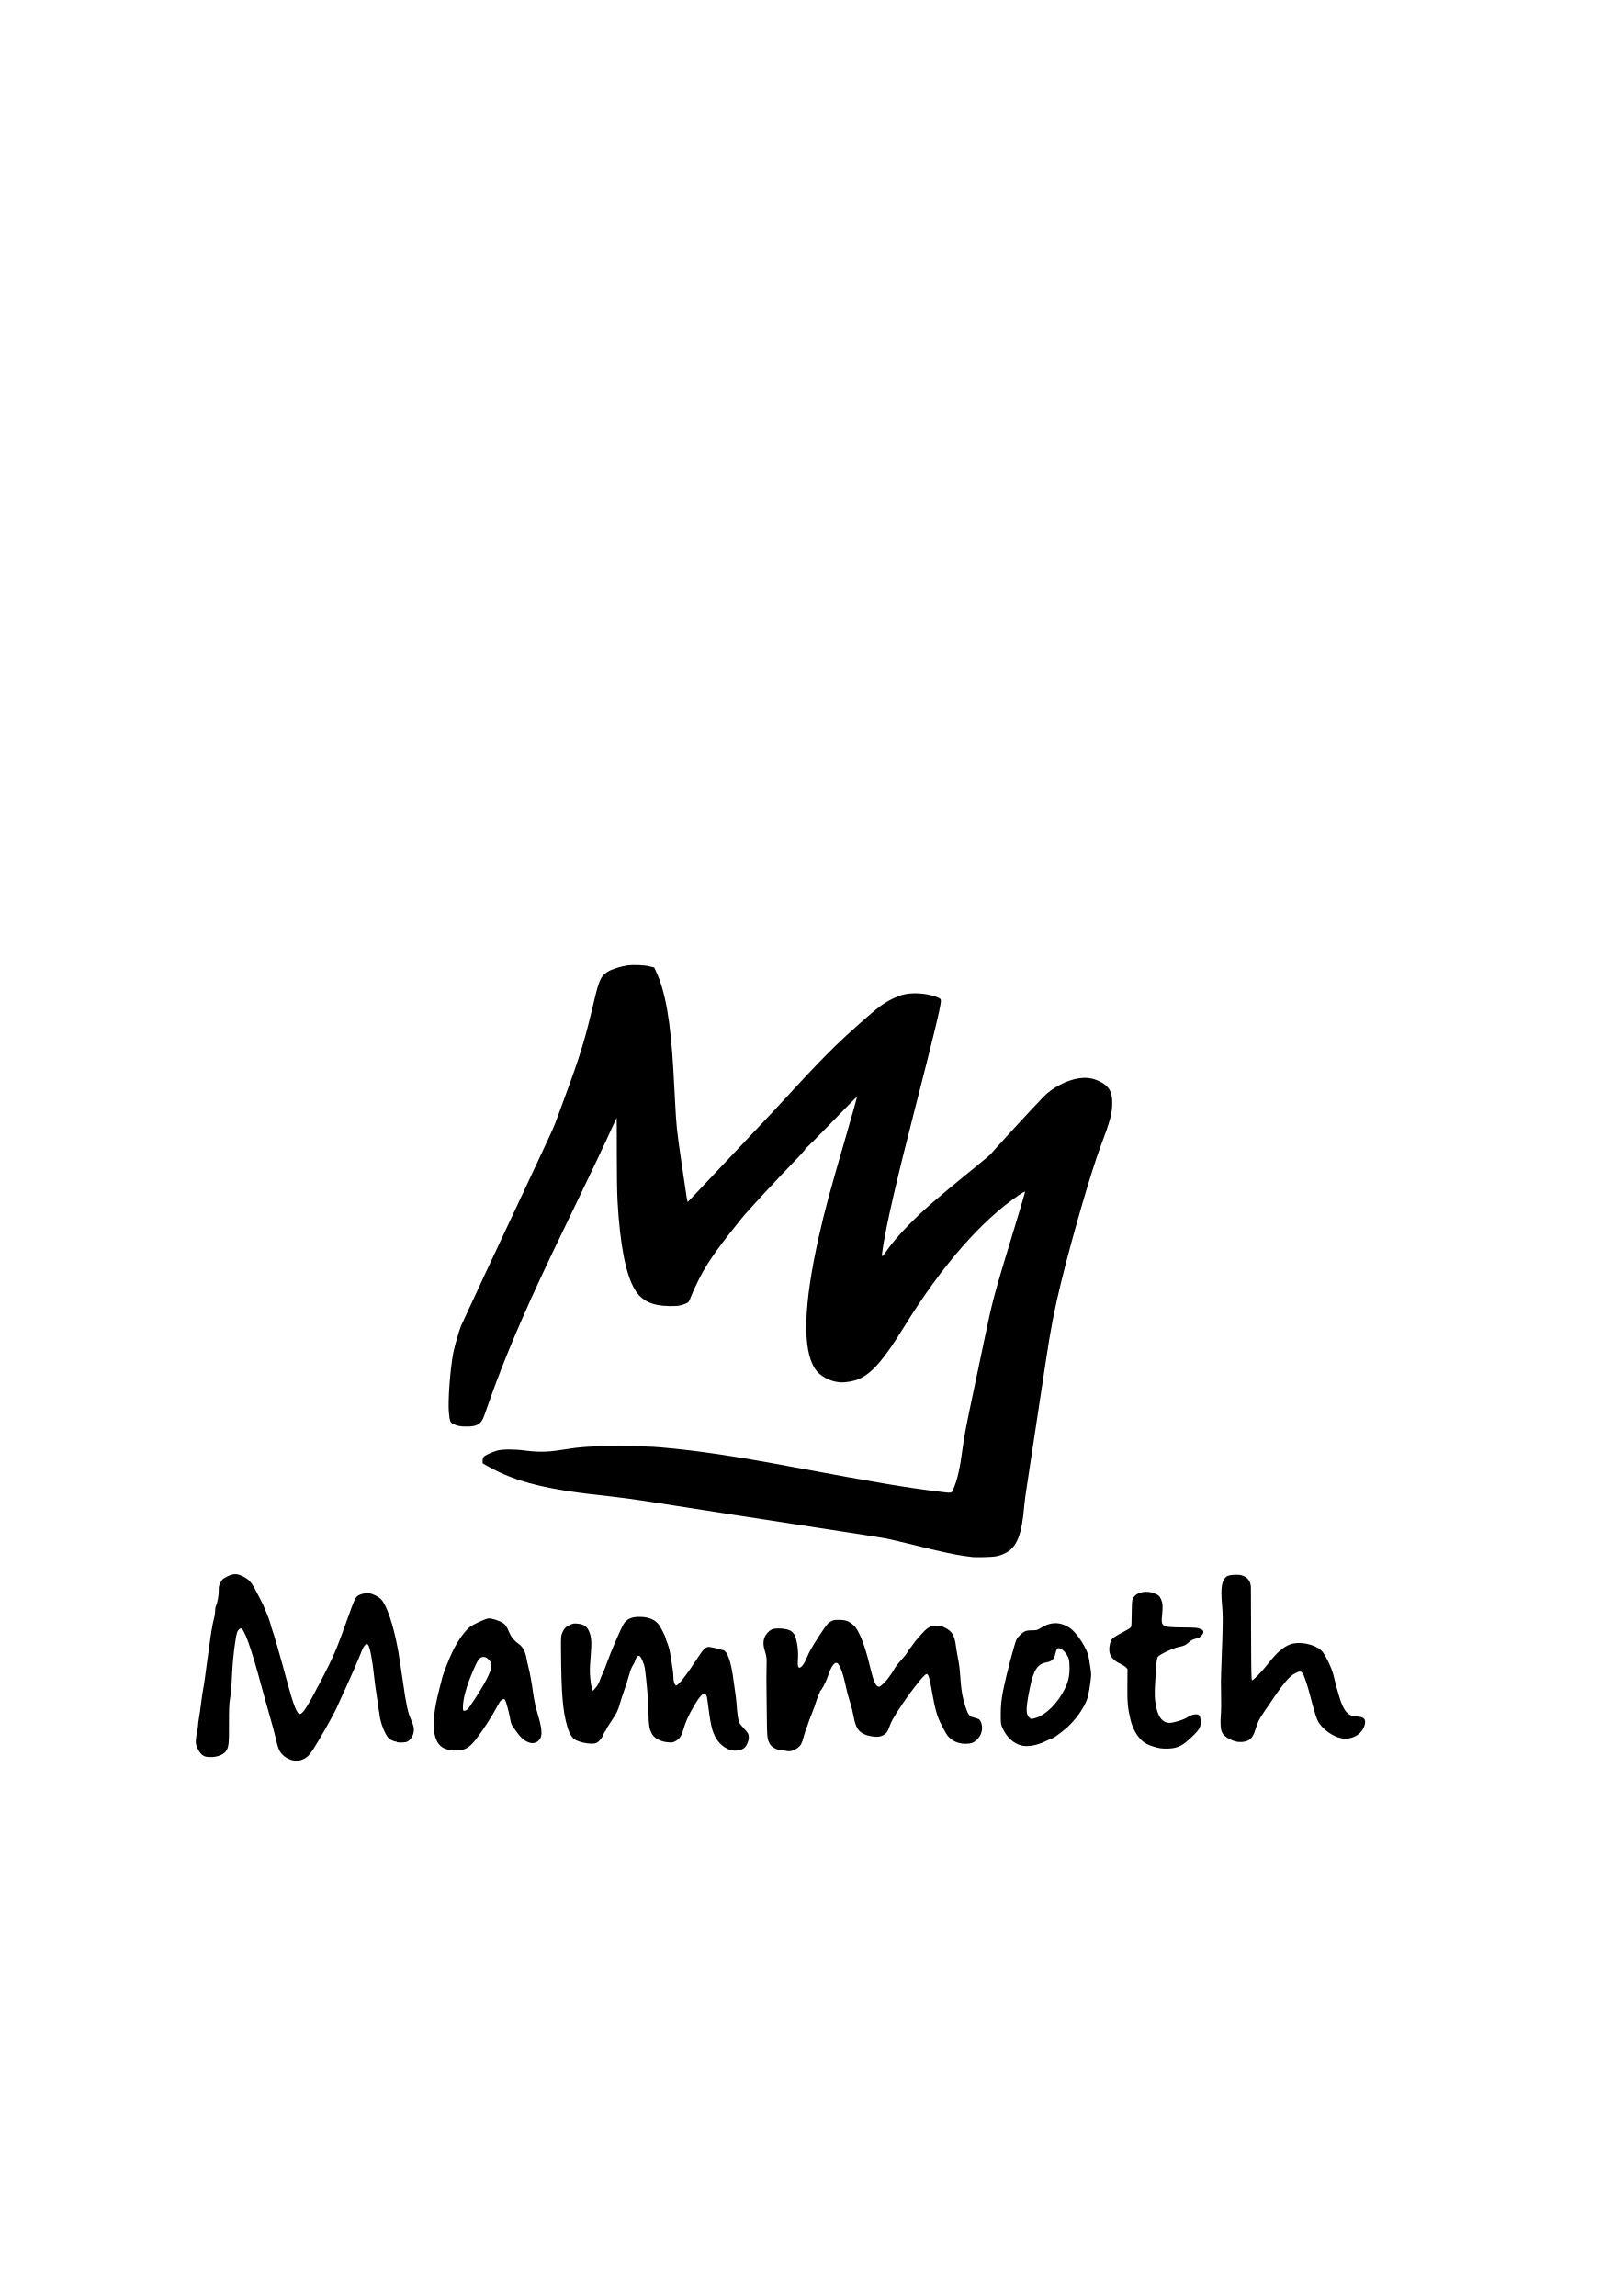
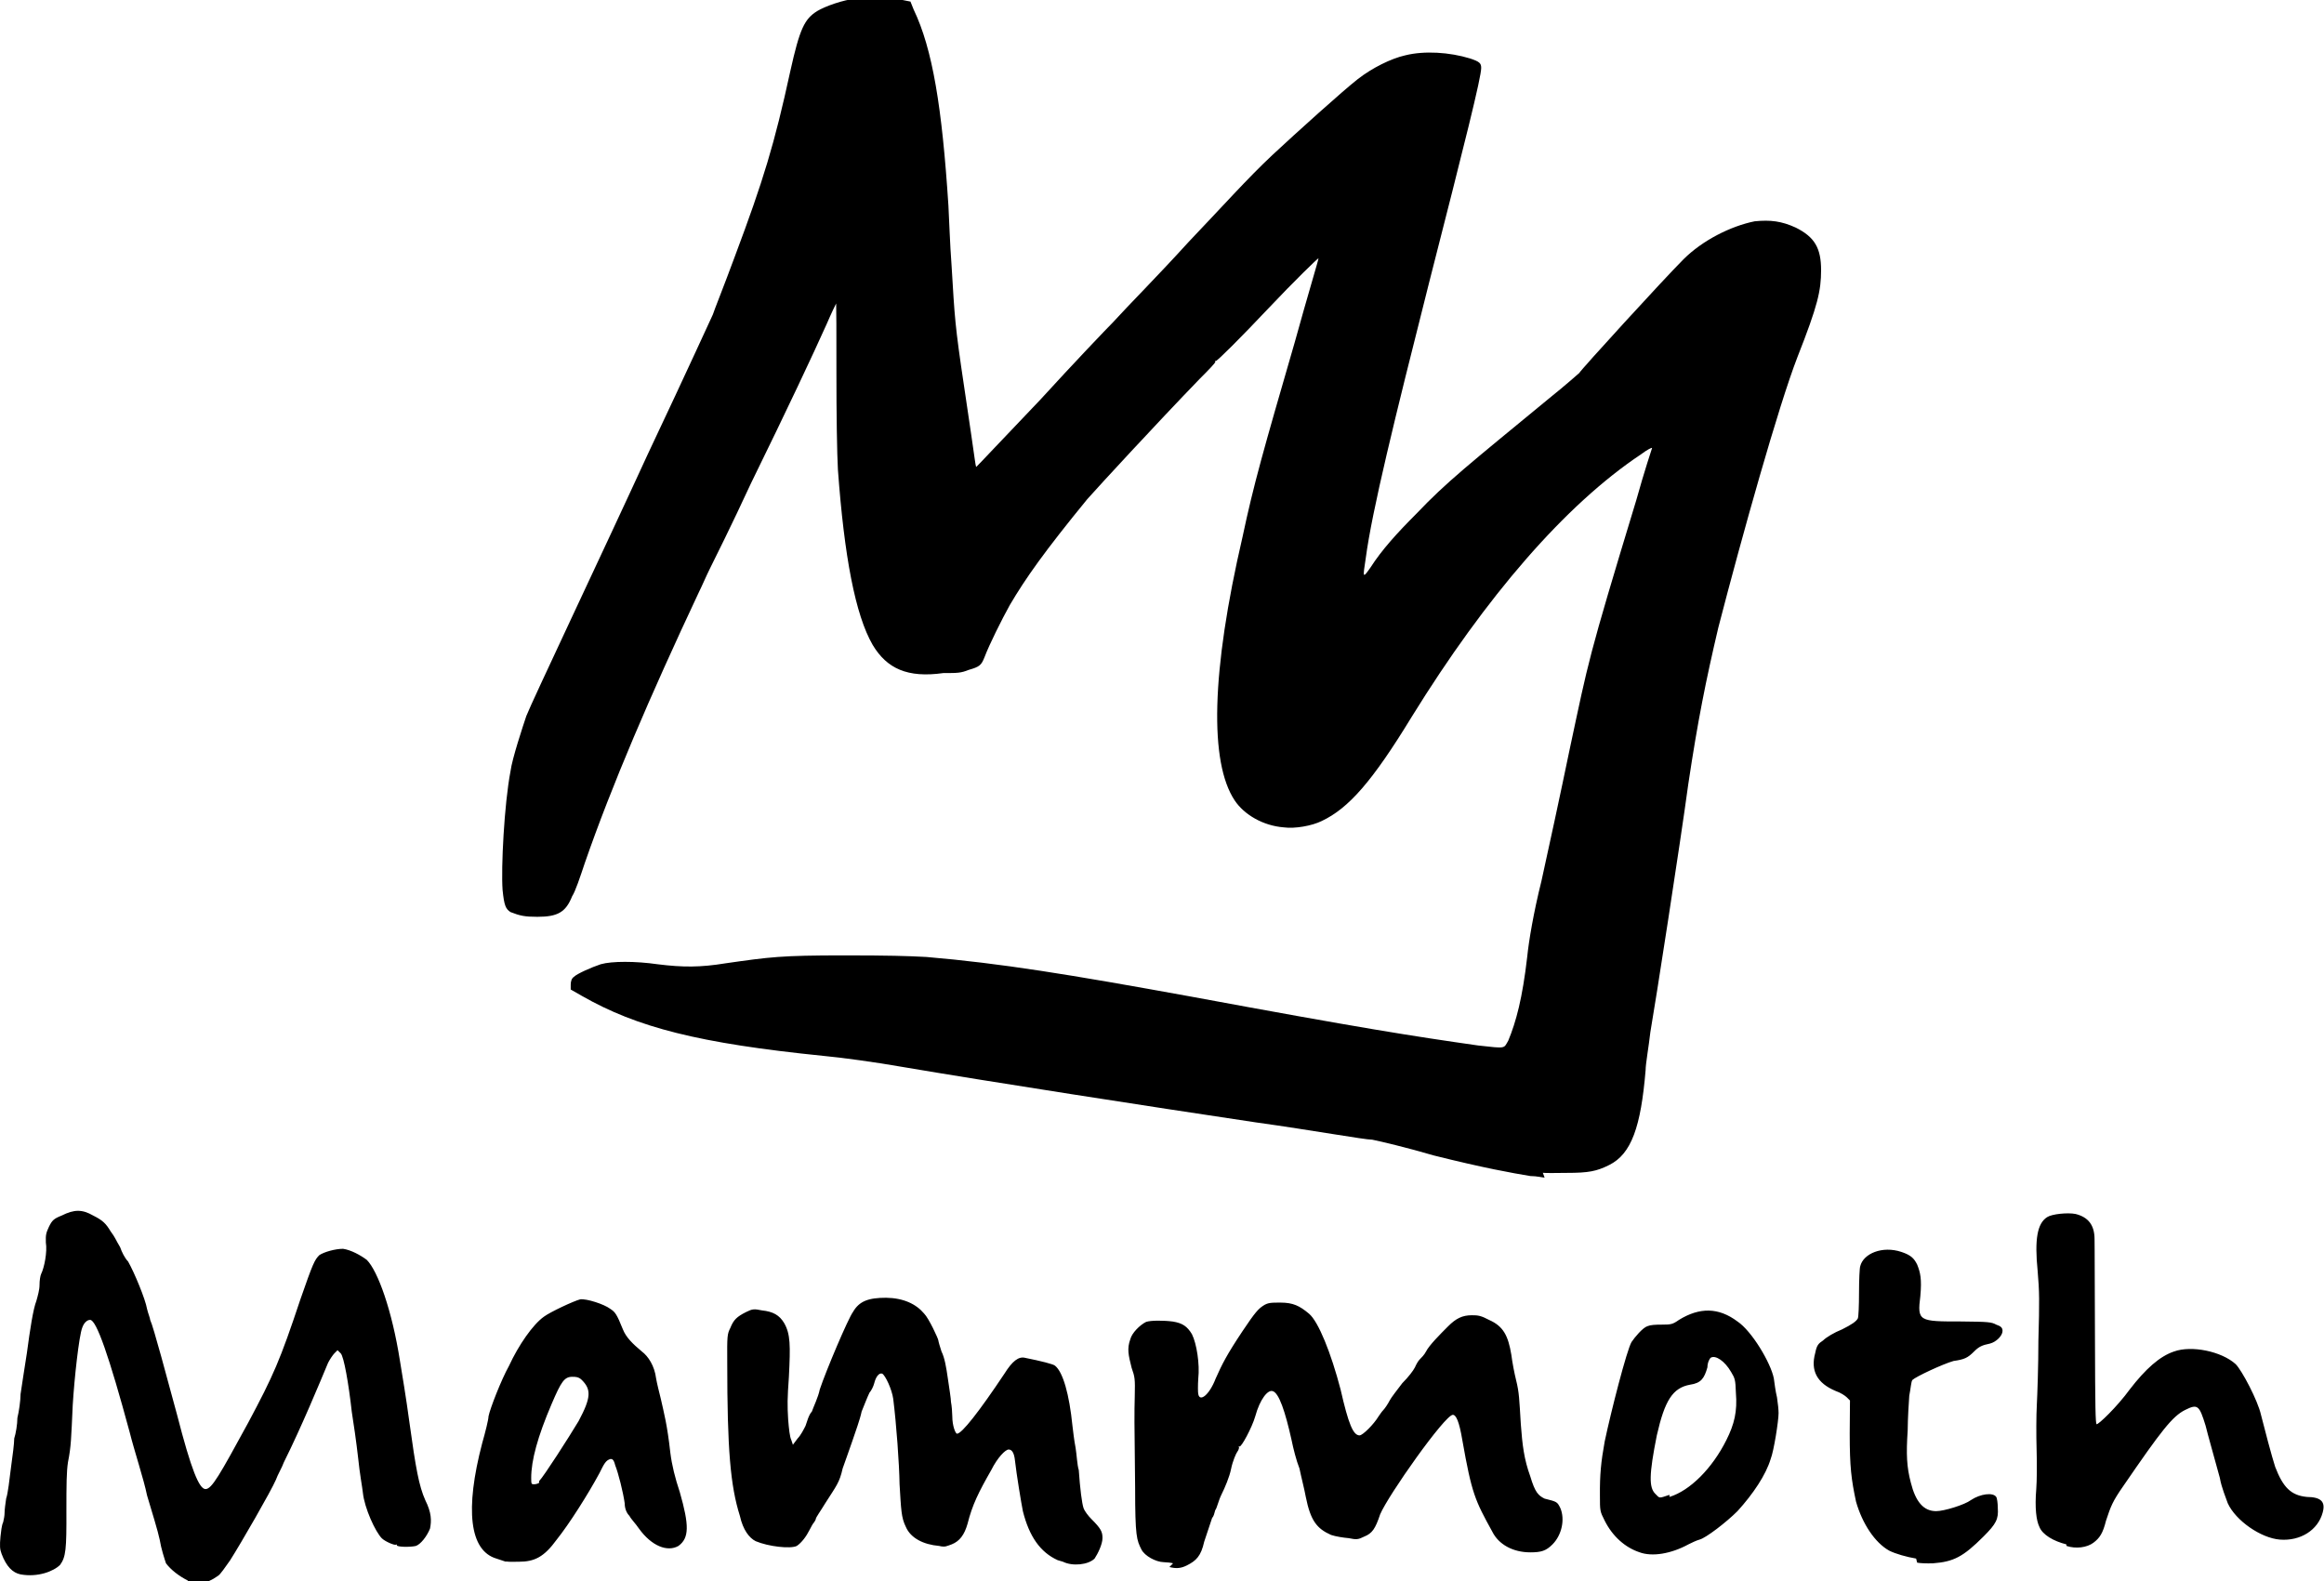
- <svg xmlns="http://www.w3.org/2000/svg" width="210mm" height="297mm" viewBox="0 0 210 297" version="1.1" id="svg5" xml:space="preserve">
+ <svg xmlns="http://www.w3.org/2000/svg" width="1.47mm" height="1mm" viewBox="0 0 1.47 1" version="1.1" id="svg5" xml:space="preserve">
  <defs id="defs2" />
  <g id="layer1">
-     <path style="fill:#000000;stroke-width:0.082" d="m 37.535,227.61 c -0.619,-0.243 -1.119,-0.652 -1.377,-1.126 -0.137,-0.252 -0.322,-0.842 -0.459,-1.469 -0.126,-0.576 -0.472,-1.877 -0.768,-2.892 -0.296,-1.015 -0.818,-2.887 -1.161,-4.162 -1.307,-4.864 -2.186,-7.316 -2.622,-7.316 -0.157,0 -0.37,0.219 -0.472,0.484 -0.206,0.537 -0.561,3.318 -0.64,5.009 -0.101,2.17 -0.143,2.689 -0.304,3.73 -0.095,0.613 -0.124,1.413 -0.116,3.168 0.012,2.518 -0.034,2.945 -0.373,3.459 -0.384,0.584 -1.484,0.912 -2.532,0.755 -0.534,-0.08 -0.977,-0.554 -1.272,-1.361 -0.124,-0.339 -0.137,-0.516 -0.08,-1.082 0.037,-0.372 0.108,-0.805 0.157,-0.963 0.049,-0.158 0.09,-0.434 0.092,-0.615 0.002,-0.181 0.055,-0.605 0.119,-0.943 0.063,-0.338 0.192,-1.235 0.286,-1.992 0.094,-0.758 0.221,-1.625 0.283,-1.927 0.062,-0.302 0.156,-0.9 0.208,-1.328 0.052,-0.428 0.147,-1.129 0.21,-1.558 0.11,-0.742 0.198,-1.386 0.367,-2.664 0.208,-1.577 0.438,-2.922 0.58,-3.39 0.087,-0.287 0.158,-0.736 0.158,-0.998 0,-0.262 0.052,-0.581 0.116,-0.709 0.191,-0.381 0.377,-1.424 0.358,-2.008 -0.015,-0.466 0.017,-0.613 0.225,-1.01 0.222,-0.423 0.296,-0.49 0.854,-0.766 0.829,-0.409 1.291,-0.409 2.095,0.003 0.571,0.293 0.853,0.539 1.152,1.007 0.273,0.427 0.349,0.562 0.6,1.066 0.135,0.271 0.357,0.695 0.495,0.943 0.372,0.672 1.122,2.508 1.273,3.115 0.073,0.293 0.168,0.617 0.211,0.719 0.155,0.367 1.168,3.875 1.768,6.127 0.959,3.597 1.414,4.796 1.821,4.796 0.38,0 0.976,-0.94 2.728,-4.304 1.612,-3.096 2.007,-4.02 3.438,-8.034 0.833,-2.338 0.953,-2.615 1.254,-2.895 0.275,-0.256 1.057,-0.454 1.522,-0.384 0.502,0.075 1.172,0.407 1.537,0.762 0.731,0.71 1.614,3.327 2.206,6.535 0.116,0.631 0.394,2.439 0.618,4.017 0.428,3.025 0.661,4.129 1.055,4.998 0.384,0.847 0.463,1.323 0.306,1.86 -0.155,0.533 -0.573,1.006 -0.957,1.083 -0.449,0.09 -1.227,0.063 -1.227,-0.043 0,-0.053 -0.023,-0.073 -0.05,-0.045 -0.075,0.074 -0.699,-0.186 -0.921,-0.384 -0.439,-0.391 -1.082,-1.983 -1.196,-2.959 -0.032,-0.271 -0.182,-1.285 -0.334,-2.255 -0.152,-0.969 -0.335,-2.334 -0.407,-3.033 -0.19,-1.853 -0.523,-3.585 -0.738,-3.835 l -0.174,-0.202 -0.218,0.194 c -0.12,0.107 -0.289,0.379 -0.376,0.604 -0.472,1.225 -1.789,4.231 -2.832,6.464 -0.151,0.322 -0.391,0.854 -0.534,1.181 -0.309,0.705 -2.221,4.08 -2.949,5.203 -0.281,0.434 -0.638,0.886 -0.793,1.004 -0.712,0.543 -1.448,0.665 -2.21,0.366 z m 64.07,-1.142 c -0.113,-0.036 -0.371,-0.07 -0.574,-0.075 -0.544,-0.014 -1.222,-0.382 -1.453,-0.788 -0.359,-0.631 -0.375,-0.782 -0.412,-4.056 -0.053,-4.656 -0.053,-4.696 -0.024,-5.985 0.025,-1.097 0.011,-1.243 -0.189,-1.89 -0.25,-0.807 -0.272,-1.282 -0.084,-1.831 0.147,-0.431 0.588,-0.914 0.992,-1.086 0.319,-0.135 1.167,-0.146 1.761,-0.021 0.646,0.135 0.957,0.36 1.183,0.853 0.283,0.618 0.466,1.952 0.401,2.915 -0.029,0.431 -0.029,0.883 0.002,1.004 0.133,0.53 0.67,0.044 1.103,-0.999 0.379,-0.912 0.728,-1.524 1.765,-3.098 0.797,-1.209 0.983,-1.439 1.324,-1.64 0.358,-0.21 0.469,-0.233 1.134,-0.231 0.85,0.003 1.253,0.155 1.885,0.711 0.636,0.56 1.436,2.543 2.011,4.985 0.528,2.246 0.832,2.951 1.268,2.951 0.189,0 0.956,-0.746 1.252,-1.218 0.075,-0.119 0.223,-0.323 0.328,-0.454 0.106,-0.13 0.284,-0.418 0.396,-0.639 0.112,-0.221 0.501,-0.722 0.864,-1.113 0.363,-0.391 0.734,-0.859 0.825,-1.041 0.091,-0.182 0.25,-0.423 0.353,-0.536 0.103,-0.113 0.286,-0.353 0.406,-0.533 0.249,-0.375 0.898,-1.132 1.439,-1.679 0.499,-0.505 0.89,-0.678 1.552,-0.687 0.449,-0.006 0.629,0.037 1.085,0.258 0.917,0.445 1.249,0.982 1.423,2.299 0.064,0.481 0.187,1.226 0.274,1.654 0.177,0.872 0.224,1.27 0.341,2.884 0.1,1.383 0.256,2.23 0.62,3.358 0.331,1.026 0.496,1.264 0.96,1.391 0.853,0.233 0.862,0.238 1.036,0.597 0.357,0.737 0.124,1.763 -0.529,2.337 -0.446,0.392 -0.767,0.502 -1.468,0.502 -1.095,0 -2.027,-0.508 -2.509,-1.367 -1.17,-2.086 -1.296,-2.479 -1.922,-5.997 -0.22,-1.236 -0.369,-1.654 -0.59,-1.654 -0.477,0 -4.267,5.266 -4.69,6.518 -0.319,0.944 -0.514,1.221 -1.008,1.434 -0.365,0.157 -0.527,0.179 -1.049,0.142 -0.339,-0.024 -0.832,-0.125 -1.095,-0.224 -0.964,-0.364 -1.337,-0.935 -1.606,-2.459 -0.091,-0.519 -0.297,-1.329 -0.456,-1.802 -0.16,-0.473 -0.383,-1.303 -0.497,-1.845 -0.391,-1.866 -0.847,-3.092 -1.19,-3.2 -0.346,-0.11 -0.776,0.509 -1.141,1.641 -0.235,0.728 -0.903,2.018 -1.011,1.952 -0.045,-0.028 -0.059,-0.015 -0.032,0.029 0.027,0.044 -0.018,0.19 -0.1,0.325 -0.082,0.135 -0.271,0.63 -0.42,1.101 -0.149,0.471 -0.407,1.188 -0.574,1.594 -0.166,0.406 -0.347,0.885 -0.401,1.066 -0.054,0.18 -0.132,0.402 -0.173,0.492 -0.142,0.315 -0.337,0.906 -0.5,1.517 -0.239,0.898 -0.463,1.187 -1.177,1.526 -0.418,0.198 -0.74,0.231 -1.107,0.114 z m -43.369,-0.046 c -0.068,-0.024 -0.325,-0.106 -0.572,-0.183 -1.714,-0.534 -2.027,-3.146 -0.899,-7.518 0.186,-0.721 0.391,-1.525 0.456,-1.787 0.128,-0.517 0.866,-2.379 1.306,-3.297 0.647,-1.35 1.576,-2.663 2.252,-3.184 0.452,-0.348 1.95,-1.04 2.375,-1.097 0.392,-0.053 1.5,0.303 1.943,0.624 0.316,0.229 0.396,0.357 0.828,1.321 0.244,0.545 0.599,0.95 1.242,1.417 0.442,0.321 0.774,0.944 0.906,1.699 0.051,0.293 0.181,0.883 0.288,1.312 0.219,0.875 0.364,1.689 0.622,3.484 0.118,0.822 0.311,1.679 0.582,2.582 0.649,2.165 0.627,3.025 -0.088,3.503 -0.69,0.461 -1.738,0.011 -2.52,-1.081 -0.195,-0.273 -0.467,-0.648 -0.605,-0.835 -0.158,-0.214 -0.277,-0.502 -0.322,-0.779 -0.117,-0.714 -0.423,-1.964 -0.596,-2.43 -0.141,-0.379 -0.183,-0.427 -0.338,-0.38 -0.285,0.087 -0.432,0.257 -0.759,0.882 -0.675,1.289 -1.954,3.274 -2.784,4.32 -0.873,1.1 -1.404,1.408 -2.496,1.446 -0.383,0.013 -0.752,0.005 -0.82,-0.019 z m 2.181,-5.264 c 0.317,-0.26 1.958,-2.833 2.524,-3.955 0.777,-1.543 0.808,-2.054 0.16,-2.623 -0.199,-0.175 -0.364,-0.246 -0.572,-0.246 -0.471,0 -0.745,0.357 -1.323,1.722 -0.903,2.134 -1.331,3.681 -1.331,4.807 0,0.402 0.016,0.44 0.184,0.438 0.101,-9.8e-4 0.262,-0.066 0.357,-0.143 z m 33.768,5.116 c -1.177,-0.552 -1.875,-1.548 -2.219,-3.168 -0.112,-0.525 -0.385,-2.379 -0.487,-3.3 -0.052,-0.469 -0.195,-0.717 -0.412,-0.717 -0.233,0 -0.669,0.499 -1.158,1.324 -0.874,1.476 -1.215,2.228 -1.584,3.494 -0.197,0.676 -0.506,1.086 -1.016,1.346 -0.273,0.139 -0.429,0.162 -0.869,0.125 -1.065,-0.089 -1.88,-0.545 -2.197,-1.227 -0.281,-0.606 -0.353,-1.127 -0.376,-2.725 -0.019,-1.384 -0.228,-3.913 -0.461,-5.591 -0.084,-0.603 -0.503,-1.56 -0.721,-1.643 -0.17,-0.065 -0.422,0.218 -0.521,0.583 -0.049,0.183 -0.194,0.482 -0.322,0.663 -0.139,0.198 -0.33,0.69 -0.479,1.233 -0.136,0.496 -0.417,1.382 -0.625,1.968 -0.208,0.586 -0.471,1.394 -0.584,1.795 -0.252,0.893 -0.382,1.154 -1.15,2.295 -0.332,0.494 -0.604,0.942 -0.604,0.996 0,0.054 -0.053,0.143 -0.119,0.197 -0.065,0.054 -0.182,0.271 -0.259,0.481 -0.154,0.42 -0.524,0.865 -0.868,1.046 -0.44,0.231 -1.877,0.04 -2.682,-0.356 -0.45,-0.221 -0.795,-0.752 -1.069,-1.645 -0.616,-2.003 -0.811,-4.312 -0.847,-10.017 -0.011,-1.754 -0.003,-1.865 0.174,-2.254 0.249,-0.549 0.462,-0.764 0.994,-1.002 0.387,-0.173 0.521,-0.193 0.984,-0.147 0.759,0.076 1.133,0.304 1.415,0.861 0.374,0.74 0.43,1.472 0.266,3.455 -0.116,1.405 -0.125,1.869 -0.048,2.729 0.051,0.57 0.15,1.173 0.221,1.34 l 0.129,0.305 0.358,-0.41 c 0.222,-0.255 0.411,-0.58 0.498,-0.861 0.077,-0.248 0.248,-0.669 0.381,-0.935 0.133,-0.266 0.383,-0.893 0.556,-1.394 0.435,-1.258 1.876,-4.603 2.175,-5.049 0.457,-0.68 1.046,-0.936 2.116,-0.92 1.129,0.017 1.955,0.363 2.442,1.022 0.265,0.359 0.89,1.609 0.89,1.78 0,0.053 0.11,0.371 0.244,0.706 0.162,0.405 0.299,0.987 0.407,1.735 0.09,0.62 0.202,1.325 0.248,1.568 0.047,0.243 0.085,0.678 0.085,0.966 0,0.572 0.169,1.093 0.355,1.093 0.314,0 1.39,-1.397 3.041,-3.95 0.526,-0.813 0.89,-1.099 1.303,-1.023 1.054,0.192 1.82,0.394 1.953,0.515 0.476,0.431 0.888,1.838 1.136,3.884 0.041,0.338 0.131,0.972 0.201,1.408 0.07,0.436 0.146,1.082 0.17,1.435 0.085,1.254 0.208,2.172 0.332,2.47 0.069,0.166 0.322,0.506 0.561,0.754 0.613,0.635 0.705,0.798 0.705,1.251 0,0.426 -0.267,1.054 -0.56,1.319 -0.454,0.41 -1.442,0.498 -2.105,0.188 z m 55.858,-0.131 c -0.603,-0.11 -1.298,-0.329 -1.714,-0.539 -0.963,-0.488 -1.775,-1.702 -2.126,-3.179 -0.347,-1.463 -0.415,-2.212 -0.397,-4.421 l 0.017,-2.111 -0.197,-0.21 c -0.108,-0.115 -0.438,-0.323 -0.732,-0.461 -1.197,-0.562 -1.618,-1.345 -1.352,-2.515 0.115,-0.507 0.172,-0.608 0.476,-0.857 0.19,-0.155 0.763,-0.497 1.273,-0.759 0.655,-0.336 0.95,-0.533 1.003,-0.671 0.041,-0.107 0.074,-0.866 0.074,-1.686 0,-0.82 0.036,-1.617 0.08,-1.77 0.251,-0.874 1.488,-1.304 2.649,-0.921 0.64,0.211 0.87,0.383 1.046,0.781 0.237,0.535 0.269,0.94 0.161,2.013 -0.162,1.61 -0.097,1.651 2.659,1.68 1.722,0.018 1.926,0.035 2.28,0.193 0.338,0.15 0.389,0.205 0.389,0.415 0,0.282 -0.437,0.718 -0.801,0.798 -0.514,0.114 -0.733,0.218 -1.039,0.494 -0.435,0.391 -0.633,0.484 -1.367,0.634 -0.76,0.156 -2.49,0.98 -2.686,1.279 -0.086,0.132 -0.151,0.485 -0.186,1.025 -0.03,0.453 -0.097,1.451 -0.149,2.218 -0.106,1.575 -0.066,2.395 0.169,3.4 0.294,1.262 0.853,1.888 1.685,1.888 0.514,0 1.819,-0.396 2.243,-0.68 0.658,-0.442 1.398,-0.554 1.649,-0.251 0.052,0.062 0.112,0.364 0.134,0.67 0.052,0.721 -0.121,1.072 -0.912,1.855 -1.353,1.339 -1.996,1.681 -3.249,1.731 -0.383,0.015 -0.869,-0.004 -1.08,-0.042 z m -18.007,-0.372 c -0.964,-0.271 -1.791,-1.023 -2.303,-2.091 -0.289,-0.604 -0.295,-0.634 -0.303,-1.681 -0.011,-1.318 0.067,-2.117 0.338,-3.463 0.397,-1.969 1.458,-5.991 1.71,-6.478 0.17,-0.329 0.737,-0.879 1.069,-1.036 0.182,-0.086 0.5,-0.132 0.922,-0.132 0.608,-4e-5 0.673,-0.018 1.176,-0.33 1.332,-0.825 2.607,-0.786 3.834,0.117 0.901,0.663 2.179,2.7 2.328,3.71 0.045,0.309 0.135,0.856 0.199,1.217 0.064,0.361 0.116,0.822 0.116,1.025 -9e-4,0.534 -0.307,2.513 -0.463,2.992 -0.348,1.068 -1.137,2.29 -2.194,3.394 -0.691,0.721 -2.044,1.756 -2.482,1.897 -0.172,0.056 -0.497,0.194 -0.722,0.307 -1.145,0.574 -2.387,0.787 -3.223,0.551 z m 1.964,-3.565 c 1.299,-0.404 2.781,-1.883 3.678,-3.673 0.513,-1.024 0.685,-1.836 0.641,-3.038 -0.028,-0.779 -0.058,-0.922 -0.271,-1.31 -0.39,-0.711 -1.025,-1.157 -1.31,-0.92 -0.064,0.053 -0.171,0.337 -0.238,0.631 -0.168,0.738 -0.445,1.009 -1.163,1.139 -1.152,0.209 -1.665,0.992 -2.129,3.252 -0.534,2.6 -0.56,3.41 -0.121,3.849 0.276,0.276 0.255,0.275 0.912,0.07 z m 25.812,3.057 c -0.788,-0.202 -1.502,-0.664 -1.74,-1.127 -0.213,-0.414 -0.268,-1.226 -0.167,-2.465 0.04,-0.496 0.05,-1.64 0.022,-2.541 -0.029,-0.902 -0.022,-2.211 0.014,-2.91 0.036,-0.699 0.104,-2.617 0.151,-4.263 0.073,-2.584 0.067,-3.197 -0.049,-4.489 -0.186,-2.078 -0.026,-3.052 0.581,-3.529 0.268,-0.211 1.31,-0.312 1.879,-0.183 0.81,0.183 1.276,0.768 1.278,1.606 8.2e-4,0.268 0.004,0.598 0.006,0.733 0.003,0.135 0.012,2.715 0.021,5.732 0.013,4.475 0.035,5.493 0.124,5.522 0.148,0.049 1.294,-1.141 2.145,-2.227 1.075,-1.373 1.958,-2.128 2.844,-2.432 1.159,-0.399 3.065,-0.017 3.964,0.795 0.455,0.411 1.396,2.344 1.599,3.287 0.173,0.801 0.731,2.793 0.943,3.364 0.511,1.379 1.061,1.898 2.024,1.909 0.929,0.011 1.246,0.324 1.059,1.046 -0.3,1.156 -1.439,1.899 -2.752,1.797 -1.221,-0.096 -2.843,-1.24 -3.367,-2.377 -0.13,-0.281 -0.373,-1.028 -0.54,-1.659 -0.611,-2.308 -0.681,-2.557 -0.963,-3.386 -0.46,-1.354 -0.559,-1.429 -1.359,-1.03 -0.837,0.417 -1.592,1.351 -4.001,4.949 -0.715,1.068 -0.852,1.339 -1.12,2.214 -0.253,0.828 -0.429,1.133 -0.826,1.436 -0.374,0.285 -1.156,0.387 -1.77,0.23 z m -34.022,-23.848 c -0.113,-0.019 -0.537,-0.075 -0.943,-0.124 -1.183,-0.144 -2.98,-0.53 -6.271,-1.346 -1.691,-0.42 -3.481,-0.841 -3.977,-0.937 -0.496,-0.096 -3.927,-0.636 -7.624,-1.2 -6.915,-1.056 -17.457,-2.688 -22.955,-3.553 -1.713,-0.27 -4.038,-0.586 -5.165,-0.702 -8.087,-0.836 -12.135,-1.833 -15.761,-3.883 l -0.676,-0.382 -2.46e-4,-0.348 c -1.64e-4,-0.233 0.051,-0.4 0.156,-0.504 0.22,-0.22 1.1,-0.624 1.73,-0.795 0.705,-0.191 2.232,-0.19 3.689,0.002 1.596,0.21 2.806,0.193 4.427,-0.063 2.877,-0.454 3.606,-0.501 7.665,-0.499 2.879,10e-4 4.149,0.035 5.37,0.143 4.876,0.43 9.262,1.083 17.175,2.556 11.122,2.07 14.385,2.62 18.728,3.155 1.839,0.227 1.692,0.249 1.931,-0.292 0.531,-1.2 0.896,-2.814 1.224,-5.403 0.133,-1.046 0.462,-2.842 0.91,-4.96 0.386,-1.826 1.197,-5.691 1.803,-8.589 1.209,-5.786 1.169,-5.637 4.355,-16.12 0.561,-1.844 1.008,-3.386 0.994,-3.427 -0.014,-0.041 -0.356,0.149 -0.761,0.423 -4.899,3.311 -10.045,9.211 -14.877,17.056 -2.618,4.25 -4.132,6.002 -5.847,6.76 -0.658,0.291 -1.78,0.484 -2.476,0.426 -1.303,-0.109 -2.574,-0.8 -3.198,-1.74 -1.666,-2.509 -1.496,-8.317 0.503,-17.17 0.762,-3.375 1.338,-5.512 3.402,-12.612 0.856,-2.946 1.545,-5.388 1.532,-5.427 -0.014,-0.039 -1.495,1.458 -3.292,3.327 -1.797,1.869 -3.306,3.373 -3.353,3.344 -0.05,-0.031 -0.062,-0.014 -0.029,0.04 0.034,0.056 -0.366,0.533 -0.992,1.181 -2.858,2.961 -6.491,6.884 -7.271,7.851 -2.753,3.413 -3.992,5.125 -5.014,6.928 -0.539,0.95 -1.32,2.597 -1.635,3.443 -0.187,0.504 -0.265,0.567 -0.985,0.799 -0.49,0.158 -0.735,0.183 -1.681,0.173 -2.274,-0.024 -3.627,-0.672 -4.512,-2.161 -1.16,-1.951 -1.896,-5.728 -2.22,-11.396 -0.059,-1.026 -0.099,-3.658 -0.096,-6.296 0.002,-2.493 -0.005,-4.522 -0.017,-4.509 -0.012,0.013 -0.28,0.596 -0.597,1.295 -0.934,2.063 -2.471,5.305 -4.937,10.412 -1.274,2.638 -2.473,5.128 -2.664,5.534 -0.192,0.406 -0.523,1.107 -0.737,1.558 -3.217,6.792 -5.666,12.584 -7.424,17.563 -0.315,0.891 -0.667,1.886 -0.783,2.211 -0.378,1.059 -0.895,1.375 -2.247,1.375 -0.83,-8e-5 -1.18,-0.067 -1.772,-0.339 -0.347,-0.16 -0.434,-0.392 -0.537,-1.441 -0.143,-1.457 0.148,-5.504 0.552,-7.684 0.145,-0.783 0.784,-3.023 1.012,-3.55 0.349,-0.804 5.005,-10.79 7.941,-17.03 2.643,-5.616 4.114,-8.792 4.198,-9.059 0.057,-0.18 0.685,-1.896 1.397,-3.812 1.829,-4.923 2.541,-7.268 3.643,-11.991 0.656,-2.813 0.904,-3.362 1.772,-3.918 0.507,-0.325 1.627,-0.689 2.526,-0.82 0.843,-0.123 2.229,-0.064 2.973,0.126 l 0.545,0.139 0.251,0.546 c 1.204,2.618 1.86,6.384 2.224,12.761 0.046,0.812 0.141,2.564 0.21,3.894 0.174,3.357 0.223,3.83 0.822,7.911 0.806,5.498 0.762,5.227 0.846,5.19 0.031,-0.014 1.86,-1.943 4.063,-4.288 2.204,-2.345 4.343,-4.614 4.755,-5.042 1.063,-1.105 2.834,-3.006 4.925,-5.284 2.108,-2.298 3.81,-4.068 5.409,-5.627 1.518,-1.48 4.613,-4.228 5.604,-4.975 0.946,-0.714 2.188,-1.349 3.086,-1.578 1.189,-0.304 2.866,-0.204 4.185,0.25 0.595,0.205 0.693,0.289 0.693,0.594 0,0.621 -0.997,4.752 -3.367,13.957 -2.291,8.899 -3.653,14.802 -4.135,17.929 -0.199,1.289 -0.164,1.355 0.328,0.63 0.752,-1.107 1.7,-2.233 2.988,-3.546 1.967,-2.006 3.346,-3.204 8.682,-7.545 1.047,-0.852 1.931,-1.595 1.963,-1.65 0.123,-0.211 5.471,-6.027 6.789,-7.382 1.197,-1.231 3.052,-2.196 4.651,-2.42 0.982,-0.137 1.775,-0.012 2.653,0.419 1.195,0.586 1.615,1.314 1.609,2.786 -0.005,1.357 -0.247,2.254 -1.525,5.657 -1.205,3.207 -3.642,11.606 -5.104,17.585 -0.856,3.503 -1.353,6.075 -1.965,10.166 -0.562,3.757 -2.182,14.439 -2.456,16.192 -0.152,0.969 -0.3,2.076 -0.331,2.459 -0.294,3.733 -0.952,5.408 -2.414,6.146 -0.799,0.404 -1.321,0.505 -2.751,0.536 -0.721,0.015 -1.404,0.013 -1.517,-0.006 z" id="path302" />
+     <path style="fill:#000000;stroke-width:0.001" d="M 0.119,1 C 0.113,0.997 0.108,0.993 0.105,0.989 0.104,0.986 0.102,0.98 0.101,0.974 0.1,0.969 0.096,0.956 0.093,0.946 0.091,0.936 0.085,0.918 0.082,0.906 0.069,0.858 0.061,0.835 0.057,0.835 c -0.002,0 -0.004,0.002 -0.005,0.005 -0.002,0.005 -0.005,0.032 -0.006,0.049 -9.7739e-4,0.021 -0.001,0.026 -0.003,0.036 -9.2055e-4,0.006 -0.001,0.014 -0.001,0.031 1.1427e-4,0.024 -3.327e-4,0.029 -0.004,0.034 C 0.034,0.994 0.024,0.998 0.013,0.996 0.008,0.995 0.004,0.991 0.001,0.983 -1.11106e-4,0.98 -2.38769e-4,0.978 3.143722e-4,0.972 6.780951e-4,0.969 0.001,0.965 0.002,0.963 c 4.7585e-4,-0.002 8.7944e-4,-0.004 8.9686e-4,-0.006 1.75e-5,-0.002 5.3682e-4,-0.006 0.001,-0.009 C 0.005,0.945 0.006,0.936 0.007,0.928 0.008,0.921 0.009,0.913 0.009,0.91 0.01,0.907 0.011,0.901 0.011,0.897 0.012,0.893 0.013,0.886 0.013,0.882 c 0.001,-0.007 0.002,-0.013 0.004,-0.026 0.002,-0.015 0.004,-0.028 0.006,-0.033 8.448e-4,-0.003 0.002,-0.007 0.002,-0.01 0,-0.003 5.0971e-4,-0.006 0.001,-0.007 0.002,-0.004 0.004,-0.014 0.003,-0.02 -1.4889e-4,-0.005 1.701e-4,-0.006 0.002,-0.01 0.002,-0.004 0.003,-0.005 0.008,-0.007 0.008,-0.004 0.013,-0.004 0.02,2.917e-5 0.006,0.003 0.008,0.005 0.011,0.01 0.003,0.004 0.003,0.005 0.006,0.01 0.001,0.003 0.003,0.007 0.005,0.009 0.004,0.007 0.011,0.024 0.012,0.03 7.0781e-4,0.003 0.002,0.006 0.002,0.007 0.002,0.004 0.011,0.038 0.017,0.06 0.009,0.035 0.014,0.047 0.018,0.047 0.004,0 0.009,-0.009 0.027,-0.042 0.016,-0.03 0.02,-0.039 0.033,-0.078 0.008,-0.023 0.009,-0.025 0.012,-0.028 0.003,-0.002 0.01,-0.004 0.015,-0.004 0.005,7.3329e-4 0.011,0.004 0.015,0.007 0.007,0.007 0.016,0.032 0.021,0.064 0.001,0.006 0.004,0.024 0.006,0.039 0.004,0.029 0.006,0.04 0.01,0.049 0.004,0.008 0.004,0.013 0.003,0.018 -0.002,0.005 -0.006,0.01 -0.009,0.011 -0.004,8.7382e-4 -0.012,6.0879e-4 -0.012,-4.1718e-4 0,-5.1155e-4 -2.1999e-4,-7.0996e-4 -4.8899e-4,-4.4156e-4 -7.2462e-4,7.2454e-4 -0.007,-0.002 -0.009,-0.004 -0.004,-0.004 -0.011,-0.019 -0.012,-0.029 -3.082e-4,-0.003 -0.002,-0.012 -0.003,-0.022 -0.001,-0.009 -0.003,-0.023 -0.004,-0.029 -0.002,-0.018 -0.005,-0.035 -0.007,-0.037 l -0.002,-0.002 -0.002,0.002 c -0.001,0.001 -0.003,0.004 -0.004,0.006 -0.005,0.012 -0.017,0.041 -0.028,0.063 -0.001,0.003 -0.004,0.008 -0.005,0.011 -0.003,0.007 -0.022,0.04 -0.029,0.051 -0.003,0.004 -0.006,0.009 -0.008,0.01 -0.007,0.005 -0.014,0.006 -0.021,0.004 z M 0.742,0.989 c -0.001,-3.5105e-4 -0.004,-6.7973e-4 -0.006,-7.3128e-4 -0.005,-1.3717e-4 -0.012,-0.004 -0.014,-0.008 -0.003,-0.006 -0.004,-0.008 -0.004,-0.039 -5.1932e-4,-0.045 -5.203e-4,-0.046 -2.3049e-4,-0.058 2.4702e-4,-0.011 1.0504e-4,-0.012 -0.002,-0.018 -0.002,-0.008 -0.003,-0.012 -8.2091e-4,-0.018 0.001,-0.004 0.006,-0.009 0.01,-0.011 0.003,-0.001 0.011,-0.001 0.017,-2.0619e-4 0.006,0.001 0.009,0.003 0.012,0.008 0.003,0.006 0.005,0.019 0.004,0.028 -2.8592e-4,0.004 -2.7814e-4,0.009 1.945e-5,0.01 0.001,0.005 0.007,4.2505e-4 0.011,-0.01 0.004,-0.009 0.007,-0.015 0.017,-0.03 0.008,-0.012 0.01,-0.014 0.013,-0.016 0.003,-0.002 0.005,-0.002 0.011,-0.002 0.008,2.918e-5 0.012,0.002 0.018,0.007 0.006,0.005 0.014,0.025 0.02,0.048 0.005,0.022 0.008,0.029 0.012,0.029 0.002,0 0.009,-0.007 0.012,-0.012 7.2751e-4,-0.001 0.002,-0.003 0.003,-0.004 0.001,-0.001 0.003,-0.004 0.004,-0.006 0.001,-0.002 0.005,-0.007 0.008,-0.011 0.004,-0.004 0.007,-0.008 0.008,-0.01 8.8985e-4,-0.002 0.002,-0.004 0.003,-0.005 0.001,-0.001 0.003,-0.003 0.004,-0.005 0.002,-0.004 0.009,-0.011 0.014,-0.016 0.005,-0.005 0.009,-0.007 0.015,-0.007 0.004,-5.836e-5 0.006,3.5594e-4 0.011,0.003 0.009,0.004 0.012,0.01 0.014,0.022 6.1752e-4,0.005 0.002,0.012 0.003,0.016 0.002,0.008 0.002,0.012 0.003,0.028 9.7001e-4,0.013 0.002,0.022 0.006,0.033 0.003,0.01 0.005,0.012 0.009,0.014 0.008,0.002 0.008,0.002 0.01,0.006 0.003,0.007 0.001,0.017 -0.005,0.023 -0.004,0.004 -0.007,0.005 -0.014,0.005 -0.011,0 -0.02,-0.005 -0.024,-0.013 -0.011,-0.02 -0.013,-0.024 -0.019,-0.058 -0.002,-0.012 -0.004,-0.016 -0.006,-0.016 -0.005,0 -0.041,0.051 -0.046,0.063 -0.003,0.009 -0.005,0.012 -0.01,0.014 -0.004,0.002 -0.005,0.002 -0.01,0.001 -0.003,-2.3249e-4 -0.008,-0.001 -0.011,-0.002 -0.009,-0.004 -0.013,-0.009 -0.016,-0.024 -8.8985e-4,-0.005 -0.003,-0.013 -0.004,-0.018 -0.002,-0.005 -0.004,-0.013 -0.005,-0.018 -0.004,-0.018 -0.008,-0.03 -0.012,-0.031 -0.003,-0.001 -0.008,0.005 -0.011,0.016 -0.002,0.007 -0.009,0.02 -0.01,0.019 -4.3763e-4,-2.7041e-4 -5.7864e-4,-1.4198e-4 -3.1509e-4,2.8587e-4 2.6452e-4,4.2793e-4 -1.7117e-4,0.002 -9.6762e-4,0.003 -7.9649e-4,0.001 -0.003,0.006 -0.004,0.011 -0.001,0.005 -0.004,0.012 -0.006,0.016 -0.002,0.004 -0.003,0.009 -0.004,0.01 -5.2711e-4,0.002 -0.001,0.004 -0.002,0.005 -0.001,0.003 -0.003,0.009 -0.005,0.015 -0.002,0.009 -0.005,0.012 -0.011,0.015 -0.004,0.002 -0.007,0.002 -0.011,0.001 z M 0.32,0.988 c -6.5781e-4,-2.2951e-4 -0.003,-0.001 -0.006,-0.002 -0.017,-0.005 -0.02,-0.031 -0.009,-0.073 0.002,-0.007 0.004,-0.015 0.004,-0.017 0.001,-0.005 0.008,-0.023 0.013,-0.032 0.006,-0.013 0.015,-0.026 0.022,-0.031 0.004,-0.003 0.019,-0.01 0.023,-0.011 0.004,-5.1155e-4 0.015,0.003 0.019,0.006 0.003,0.002 0.004,0.003 0.008,0.013 0.002,0.005 0.006,0.009 0.012,0.014 0.004,0.003 0.008,0.009 0.009,0.017 4.9783e-4,0.003 0.002,0.009 0.003,0.013 0.002,0.009 0.004,0.016 0.006,0.034 0.001,0.008 0.003,0.016 0.006,0.025 0.006,0.021 0.006,0.029 -8.5699e-4,0.034 -0.007,0.004 -0.017,1.0702e-4 -0.025,-0.011 -0.002,-0.003 -0.005,-0.006 -0.006,-0.008 -0.002,-0.002 -0.003,-0.005 -0.003,-0.008 -0.001,-0.007 -0.004,-0.019 -0.006,-0.024 -0.001,-0.004 -0.002,-0.004 -0.003,-0.004 -0.003,8.4175e-4 -0.004,0.003 -0.007,0.009 -0.007,0.013 -0.019,0.032 -0.027,0.042 -0.008,0.011 -0.014,0.014 -0.024,0.014 -0.004,1.3035e-4 -0.007,4.866e-5 -0.008,-1.8182e-4 z m 0.021,-0.051 c 0.003,-0.003 0.019,-0.028 0.025,-0.038 0.008,-0.015 0.008,-0.02 0.002,-0.026 -0.002,-0.002 -0.004,-0.002 -0.006,-0.002 -0.005,0 -0.007,0.003 -0.013,0.017 -0.009,0.021 -0.013,0.036 -0.013,0.047 0,0.004 1.5415e-4,0.004 0.002,0.004 9.8685e-4,-9.46e-6 0.003,-6.3797e-4 0.003,-0.001 z m 0.328,0.05 c -0.011,-0.005 -0.018,-0.015 -0.022,-0.031 -0.001,-0.005 -0.004,-0.023 -0.005,-0.032 -5.0502e-4,-0.005 -0.002,-0.007 -0.004,-0.007 -0.002,0 -0.007,0.005 -0.011,0.013 -0.008,0.014 -0.012,0.022 -0.015,0.034 -0.002,0.007 -0.005,0.011 -0.01,0.013 -0.003,0.001 -0.004,0.002 -0.008,0.001 -0.01,-8.658e-4 -0.018,-0.005 -0.021,-0.012 -0.003,-0.006 -0.003,-0.011 -0.004,-0.027 -1.8925e-4,-0.013 -0.002,-0.038 -0.004,-0.054 -8.137e-4,-0.006 -0.005,-0.015 -0.007,-0.016 -0.002,-6.3412e-4 -0.004,0.002 -0.005,0.006 -4.8003e-4,0.002 -0.002,0.005 -0.003,0.006 -0.001,0.002 -0.003,0.007 -0.005,0.012 -0.001,0.005 -0.004,0.013 -0.006,0.019 -0.002,0.006 -0.005,0.014 -0.006,0.017 -0.002,0.009 -0.004,0.011 -0.011,0.022 -0.003,0.005 -0.006,0.009 -0.006,0.01 0,5.291e-4 -5.1932e-4,0.001 -0.001,0.002 -6.3467e-4,5.271e-4 -0.002,0.003 -0.003,0.005 -0.002,0.004 -0.005,0.008 -0.008,0.01 -0.004,0.002 -0.018,3.8993e-4 -0.026,-0.003 -0.004,-0.002 -0.008,-0.007 -0.01,-0.016 -0.006,-0.019 -0.008,-0.042 -0.008,-0.097 -1.0708e-4,-0.017 -2.432e-5,-0.018 0.002,-0.022 0.002,-0.005 0.004,-0.007 0.01,-0.01 0.004,-0.002 0.005,-0.002 0.01,-0.001 0.007,7.4106e-4 0.011,0.003 0.014,0.008 0.004,0.007 0.004,0.014 0.003,0.034 -0.001,0.014 -0.001,0.018 -4.6759e-4,0.027 4.9346e-4,0.006 0.001,0.011 0.002,0.013 l 0.001,0.003 0.003,-0.004 c 0.002,-0.002 0.004,-0.006 0.005,-0.008 7.468e-4,-0.002 0.002,-0.007 0.004,-0.009 0.001,-0.003 0.004,-0.009 0.005,-0.014 0.004,-0.012 0.018,-0.045 0.021,-0.049 0.004,-0.007 0.01,-0.009 0.021,-0.009 0.011,1.6434e-4 0.019,0.004 0.024,0.01 0.003,0.003 0.009,0.016 0.009,0.017 0,5.2028e-4 0.001,0.004 0.002,0.007 0.002,0.004 0.003,0.01 0.004,0.017 8.7462e-4,0.006 0.002,0.013 0.002,0.015 4.5271e-4,0.002 8.2331e-4,0.007 8.2331e-4,0.009 0,0.006 0.002,0.011 0.003,0.011 0.003,0 0.014,-0.014 0.03,-0.038 0.005,-0.008 0.009,-0.011 0.013,-0.01 0.01,0.002 0.018,0.004 0.019,0.005 0.005,0.004 0.009,0.018 0.011,0.038 3.9864e-4,0.003 0.001,0.009 0.002,0.014 6.7609e-4,0.004 0.001,0.011 0.002,0.014 8.2251e-4,0.012 0.002,0.021 0.003,0.024 6.7201e-4,0.002 0.003,0.005 0.005,0.007 0.006,0.006 0.007,0.008 0.007,0.012 0,0.004 -0.003,0.01 -0.005,0.013 -0.004,0.004 -0.014,0.005 -0.02,0.002 z m 0.543,-0.001 c -0.006,-0.001 -0.013,-0.003 -0.017,-0.005 -0.009,-0.005 -0.017,-0.017 -0.021,-0.031 -0.003,-0.014 -0.004,-0.022 -0.004,-0.043 l 1.664e-4,-0.021 -0.002,-0.002 c -0.001,-0.001 -0.004,-0.003 -0.007,-0.004 -0.012,-0.005 -0.016,-0.013 -0.013,-0.024 0.001,-0.005 0.002,-0.006 0.005,-0.008 0.002,-0.002 0.007,-0.005 0.012,-0.007 0.006,-0.003 0.009,-0.005 0.01,-0.007 3.968e-4,-0.001 7.217e-4,-0.008 7.217e-4,-0.016 0,-0.008 3.501e-4,-0.016 7.78e-4,-0.017 0.002,-0.008 0.014,-0.013 0.026,-0.009 0.006,0.002 0.008,0.004 0.01,0.008 0.002,0.005 0.003,0.009 0.002,0.02 -0.002,0.016 -9.379e-4,0.016 0.026,0.016 0.017,1.7501e-4 0.019,3.4232e-4 0.022,0.002 0.003,0.001 0.004,0.002 0.004,0.004 0,0.003 -0.004,0.007 -0.008,0.008 -0.005,0.001 -0.007,0.002 -0.01,0.005 -0.004,0.004 -0.006,0.005 -0.013,0.006 -0.007,0.002 -0.024,0.01 -0.026,0.012 -8.418e-4,0.001 -0.001,0.005 -0.002,0.01 -2.917e-4,0.004 -9.459e-4,0.014 -0.001,0.022 -0.001,0.015 -6.399e-4,0.023 0.002,0.033 0.003,0.012 0.008,0.018 0.016,0.018 0.005,0 0.018,-0.004 0.022,-0.007 0.006,-0.004 0.014,-0.005 0.016,-0.002 5.048e-4,6.0782e-4 0.001,0.004 0.001,0.007 5.019e-4,0.007 -0.001,0.01 -0.009,0.018 -0.013,0.013 -0.019,0.016 -0.032,0.017 -0.004,1.4687e-4 -0.008,-3.888e-5 -0.01,-4.1037e-4 z m -0.175,-0.004 c -0.009,-0.003 -0.017,-0.01 -0.022,-0.02 -0.003,-0.006 -0.003,-0.006 -0.003,-0.016 -1.06e-4,-0.013 6.516e-4,-0.021 0.003,-0.034 0.004,-0.019 0.014,-0.058 0.017,-0.063 0.002,-0.003 0.007,-0.009 0.01,-0.01 0.002,-8.4176e-4 0.005,-0.001 0.009,-0.001 0.006,-3.2e-7 0.007,-1.7501e-4 0.011,-0.003 0.013,-0.008 0.025,-0.008 0.037,0.001 0.009,0.006 0.021,0.026 0.023,0.036 4.415e-4,0.003 0.001,0.008 0.002,0.012 6.233e-4,0.004 0.001,0.008 0.001,0.01 -8.7e-6,0.005 -0.003,0.024 -0.005,0.029 -0.003,0.01 -0.011,0.022 -0.021,0.033 -0.007,0.007 -0.02,0.017 -0.024,0.018 -0.002,5.4072e-4 -0.005,0.002 -0.007,0.003 -0.011,0.006 -0.023,0.008 -0.031,0.005 z m 0.019,-0.035 c 0.013,-0.004 0.027,-0.018 0.036,-0.036 0.005,-0.01 0.007,-0.018 0.006,-0.03 -2.732e-4,-0.008 -5.592e-4,-0.009 -0.003,-0.013 -0.004,-0.007 -0.01,-0.011 -0.013,-0.009 -6.234e-4,5.174e-4 -0.002,0.003 -0.002,0.006 -0.002,0.007 -0.004,0.01 -0.011,0.011 -0.011,0.002 -0.016,0.01 -0.021,0.032 -0.005,0.025 -0.005,0.033 -0.001,0.037 0.003,0.003 0.002,0.003 0.009,6.8174e-4 z m 0.251,0.03 c -0.008,-0.002 -0.015,-0.006 -0.017,-0.011 -0.002,-0.004 -0.003,-0.012 -0.002,-0.024 3.929e-4,-0.005 4.872e-4,-0.016 2.101e-4,-0.025 -2.772e-4,-0.009 -2.169e-4,-0.022 1.351e-4,-0.028 3.511e-4,-0.007 0.001,-0.025 0.001,-0.041 7.129e-4,-0.025 6.477e-4,-0.031 -4.775e-4,-0.044 -0.002,-0.02 -2.509e-4,-0.03 0.006,-0.034 0.003,-0.002 0.013,-0.003 0.018,-0.002 0.008,0.002 0.012,0.007 0.012,0.016 8e-6,0.003 3.89e-5,0.006 5.83e-5,0.007 2.92e-5,0.001 1.177e-4,0.026 2.004e-4,0.056 1.225e-4,0.044 3.452e-4,0.053 0.001,0.054 0.001,4.8044e-4 0.013,-0.011 0.021,-0.022 0.01,-0.013 0.019,-0.021 0.028,-0.024 0.011,-0.004 0.03,-1.6146e-4 0.039,0.008 0.004,0.004 0.014,0.023 0.016,0.032 0.002,0.008 0.007,0.027 0.009,0.033 0.005,0.013 0.01,0.018 0.02,0.019 0.009,1.0694e-4 0.012,0.003 0.01,0.01 -0.003,0.011 -0.014,0.018 -0.027,0.017 -0.012,-9.2993e-4 -0.028,-0.012 -0.033,-0.023 -0.001,-0.003 -0.004,-0.01 -0.005,-0.016 -0.006,-0.022 -0.007,-0.025 -0.009,-0.033 -0.004,-0.013 -0.005,-0.014 -0.013,-0.01 -0.008,0.004 -0.015,0.013 -0.039,0.048 -0.007,0.01 -0.008,0.013 -0.011,0.022 -0.002,0.008 -0.004,0.011 -0.008,0.014 -0.004,0.003 -0.011,0.004 -0.017,0.002 z M 0.977,0.745 C 0.976,0.745 0.972,0.744 0.968,0.744 0.956,0.742 0.939,0.739 0.907,0.731 0.89,0.726 0.873,0.722 0.868,0.721 0.863,0.721 0.83,0.715 0.794,0.71 0.727,0.7 0.624,0.684 0.571,0.675 c -0.017,-0.003 -0.039,-0.006 -0.05,-0.007 -0.079,-0.008 -0.118,-0.018 -0.153,-0.038 l -0.007,-0.004 -2.4e-6,-0.003 c -1.58e-6,-0.002 4.9803e-4,-0.004 0.002,-0.005 0.002,-0.002 0.011,-0.006 0.017,-0.008 0.007,-0.002 0.022,-0.002 0.036,1.945e-5 0.016,0.002 0.027,0.002 0.043,-6.1074e-4 0.028,-0.004 0.035,-0.005 0.075,-0.005 0.028,9.72e-6 0.04,3.433e-4 0.052,0.001 0.047,0.004 0.09,0.011 0.167,0.025 0.108,0.02 0.14,0.025 0.182,0.031 0.018,0.002 0.016,0.002 0.019,-0.003 0.005,-0.012 0.009,-0.027 0.012,-0.053 0.001,-0.01 0.004,-0.028 0.009,-0.048 0.004,-0.018 0.012,-0.055 0.018,-0.084 0.012,-0.056 0.011,-0.055 0.042,-0.157 0.005,-0.018 0.01,-0.033 0.01,-0.033 -1.332e-4,-4.0068e-4 -0.003,0.001 -0.007,0.004 -0.048,0.032 -0.098,0.09 -0.145,0.166 -0.025,0.041 -0.04,0.058 -0.057,0.066 -0.006,0.003 -0.017,0.005 -0.024,0.004 -0.013,-0.001 -0.025,-0.008 -0.031,-0.017 -0.016,-0.024 -0.015,-0.081 0.005,-0.167 0.007,-0.033 0.013,-0.054 0.033,-0.123 0.008,-0.029 0.015,-0.052 0.015,-0.053 -1.3428e-4,-3.7734e-4 -0.015,0.014 -0.032,0.032 -0.017,0.018 -0.032,0.033 -0.033,0.033 -4.8723e-4,-3.0148e-4 -6.0296e-4,-1.3712e-4 -2.7716e-4,3.9096e-4 3.3454e-4,5.4169e-4 -0.004,0.005 -0.01,0.011 -0.028,0.029 -0.063,0.067 -0.071,0.076 -0.027,0.033 -0.039,0.05 -0.049,0.067 -0.005,0.009 -0.013,0.025 -0.016,0.033 -0.002,0.005 -0.003,0.006 -0.01,0.008 -0.005,0.002 -0.007,0.002 -0.016,0.002 C 0.574,0.429 0.561,0.423 0.552,0.408 0.541,0.389 0.534,0.352 0.53,0.297 c -5.7058e-4,-0.01 -9.628e-4,-0.036 -9.3795e-4,-0.061 2.335e-5,-0.024 -5.057e-5,-0.044 -1.6523e-4,-0.044 -1.1437e-4,1.2934e-4 -0.003,0.006 -0.006,0.013 -0.009,0.02 -0.024,0.052 -0.048,0.101 -0.012,0.026 -0.024,0.05 -0.026,0.054 -0.002,0.004 -0.005,0.011 -0.007,0.015 -0.031,0.066 -0.055,0.122 -0.072,0.171 -0.003,0.009 -0.006,0.018 -0.008,0.021 -0.004,0.01 -0.009,0.013 -0.022,0.013 -0.008,-7.8e-7 -0.011,-6.5354e-4 -0.017,-0.003 -0.003,-0.002 -0.004,-0.004 -0.005,-0.014 -0.001,-0.014 0.001,-0.054 0.005,-0.075 0.001,-0.008 0.008,-0.029 0.01,-0.035 0.003,-0.008 0.049,-0.105 0.077,-0.166 0.026,-0.055 0.04,-0.086 0.041,-0.088 5.5006e-4,-0.002 0.007,-0.018 0.014,-0.037 0.018,-0.048 0.025,-0.071 0.035,-0.117 0.006,-0.027 0.009,-0.033 0.017,-0.038 0.005,-0.003 0.016,-0.007 0.025,-0.008 0.008,-0.001 0.022,-6.204684618e-4 0.029,0.001 l 0.005,0.001 0.002,0.005 c 0.012,0.025 0.018,0.062 0.022,0.124 4.4979e-4,0.008 0.001,0.025 0.002,0.038 0.002,0.033 0.002,0.037 0.008,0.077 0.008,0.053 0.007,0.051 0.008,0.05 3.042e-4,-1.3324e-4 0.018,-0.019 0.04,-0.042 0.021,-0.023 0.042,-0.045 0.046,-0.049 0.01,-0.011 0.028,-0.029 0.048,-0.051 0.021,-0.022 0.037,-0.04 0.053,-0.055 0.015,-0.014 0.045,-0.041 0.054,-0.048 0.009,-0.007 0.021,-0.013 0.03,-0.015 0.012,-0.003 0.028,-0.002 0.041,0.002 0.006,0.002 0.007,0.003 0.007,0.006 0,0.006 -0.01,0.046 -0.033,0.136 -0.022,0.087 -0.036,0.144 -0.04,0.174 -0.002,0.013 -0.002,0.013 0.003,0.006 0.007,-0.011 0.017,-0.022 0.029,-0.034 0.019,-0.02 0.033,-0.031 0.084,-0.073 0.01,-0.008 0.019,-0.016 0.019,-0.016 0.001,-0.002 0.053,-0.059 0.066,-0.072 0.012,-0.012 0.03,-0.021 0.045,-0.024 0.01,-0.001 0.017,-1.206e-4 0.026,0.004 0.012,0.006 0.016,0.013 0.016,0.027 -4.87e-5,0.013 -0.002,0.022 -0.015,0.055 -0.012,0.031 -0.035,0.113 -0.05,0.171 -0.008,0.034 -0.013,0.059 -0.019,0.099 -0.005,0.037 -0.021,0.14 -0.024,0.157 -0.001,0.009 -0.003,0.02 -0.003,0.024 -0.003,0.036 -0.009,0.053 -0.023,0.06 -0.008,0.004 -0.013,0.005 -0.027,0.005 -0.007,1.5074e-4 -0.014,1.2253e-4 -0.015,-5.836e-5 z" id="path302" />
  </g>
</svg>
